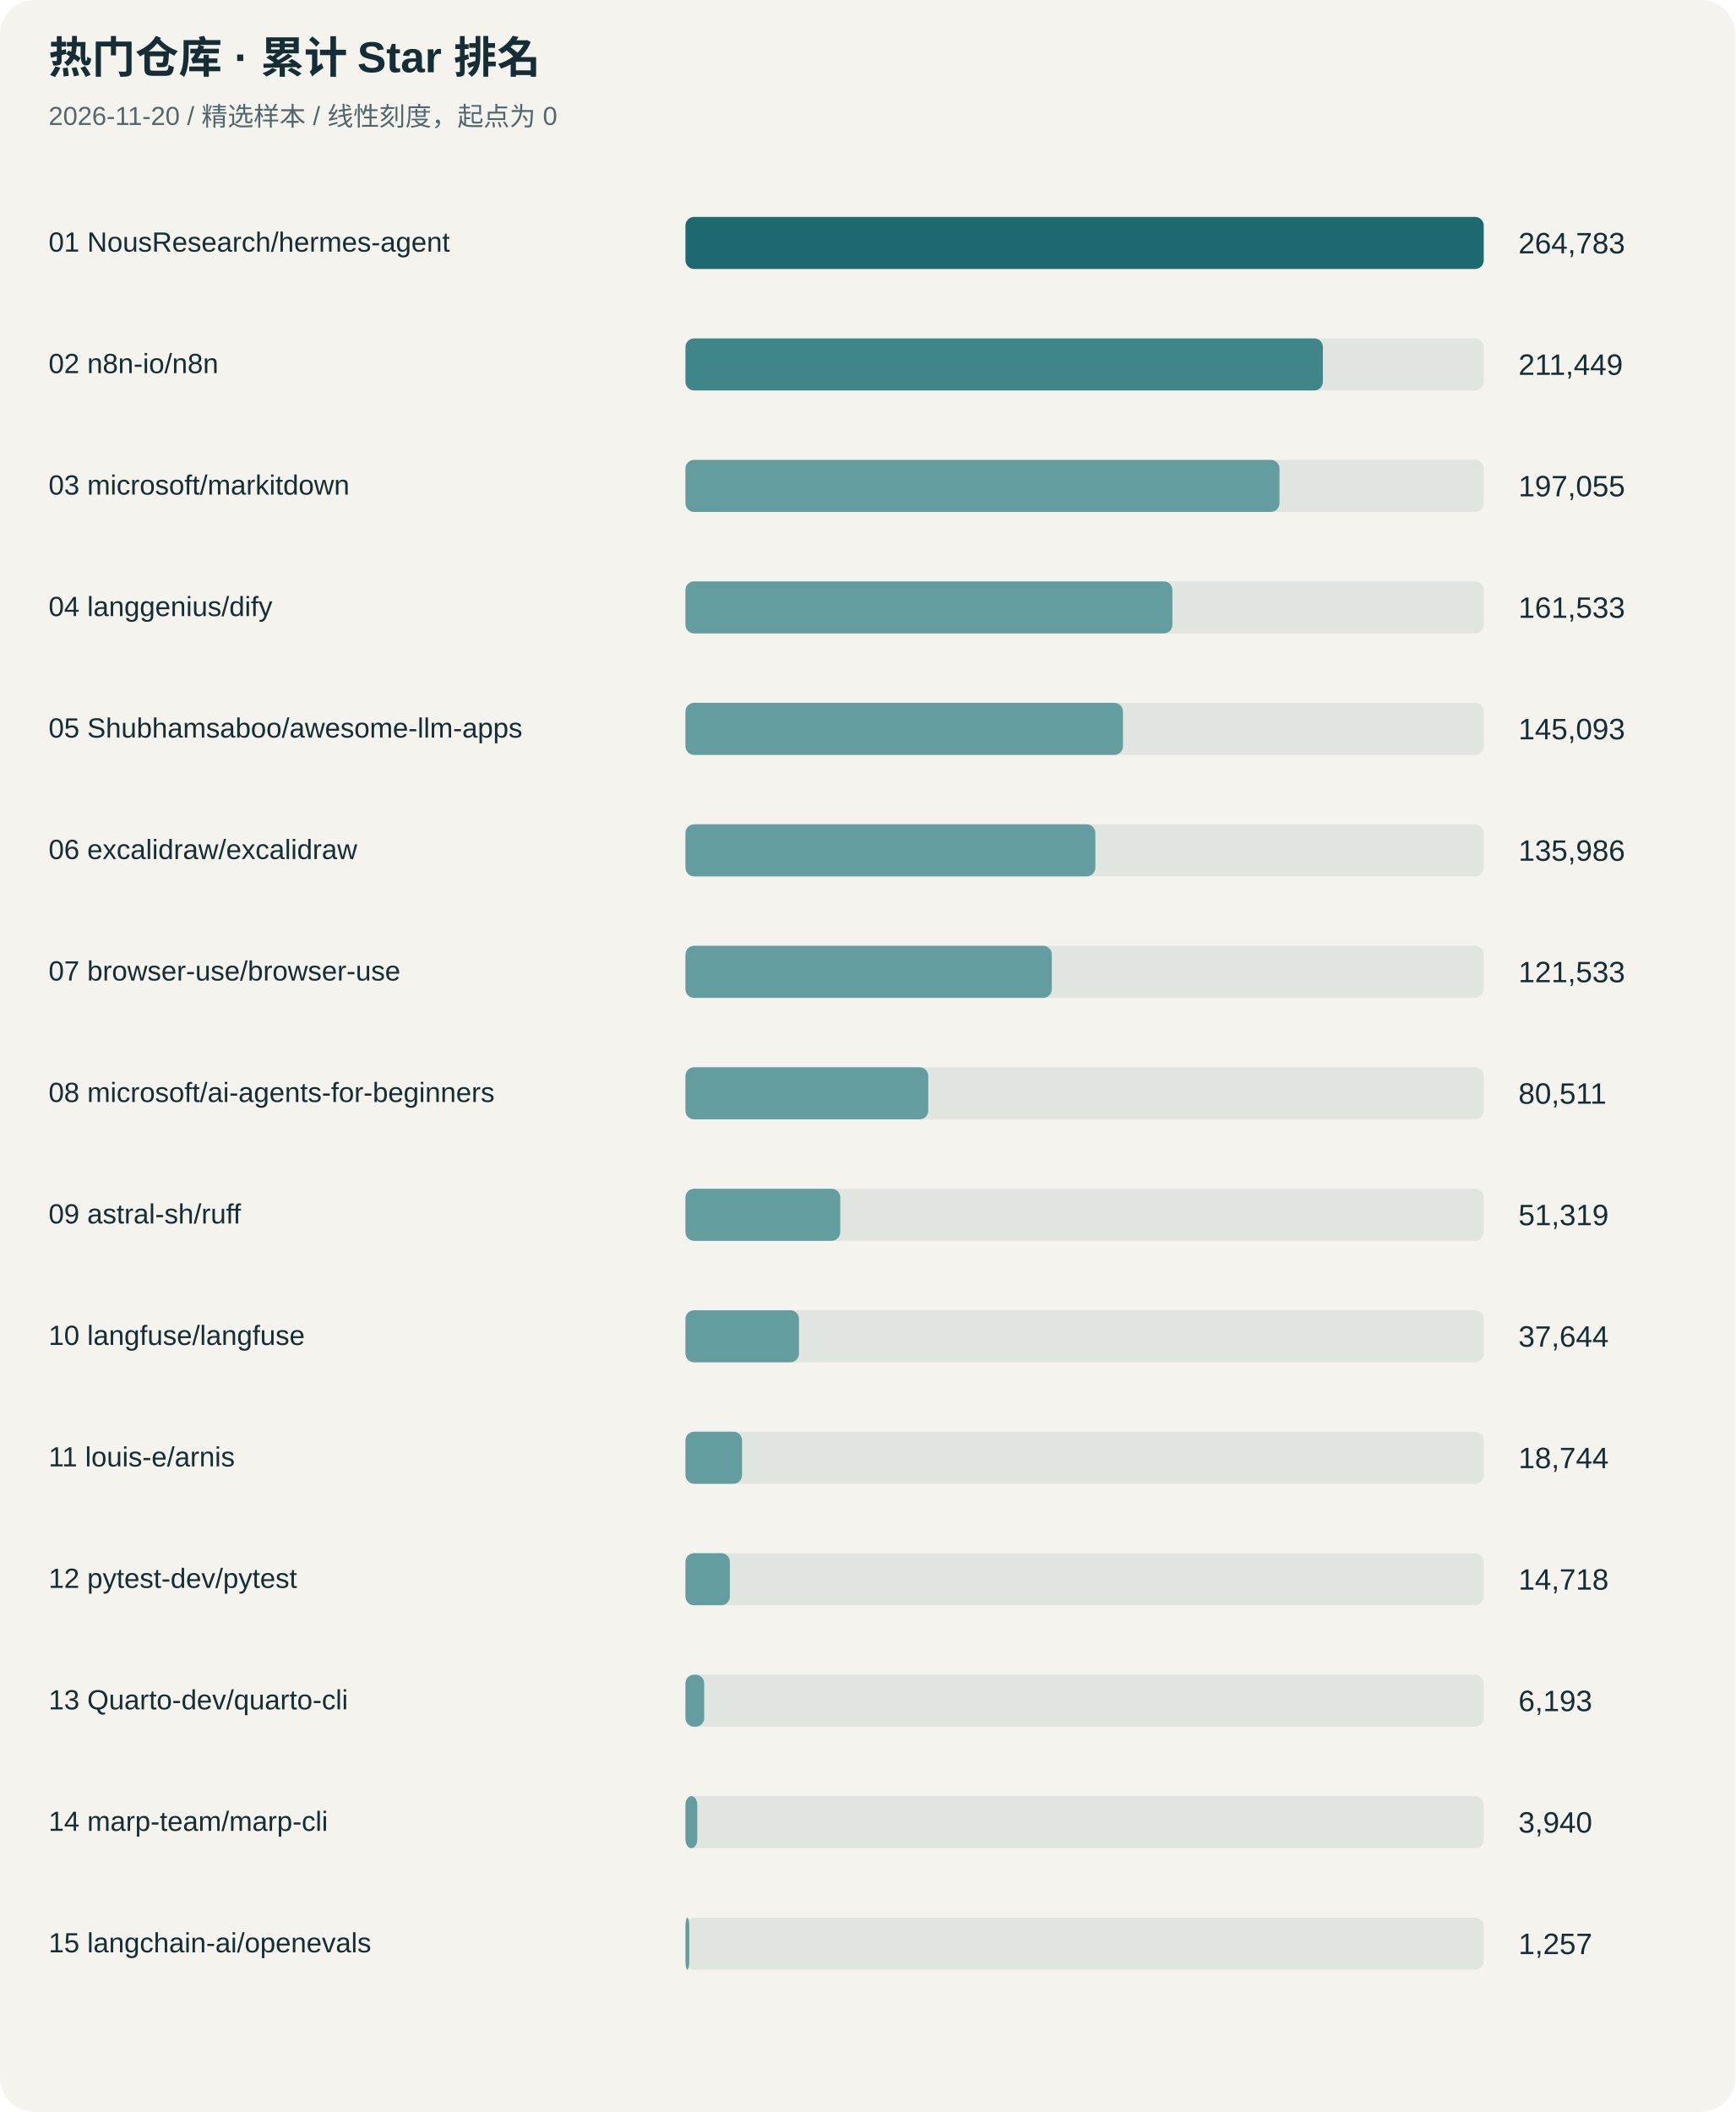
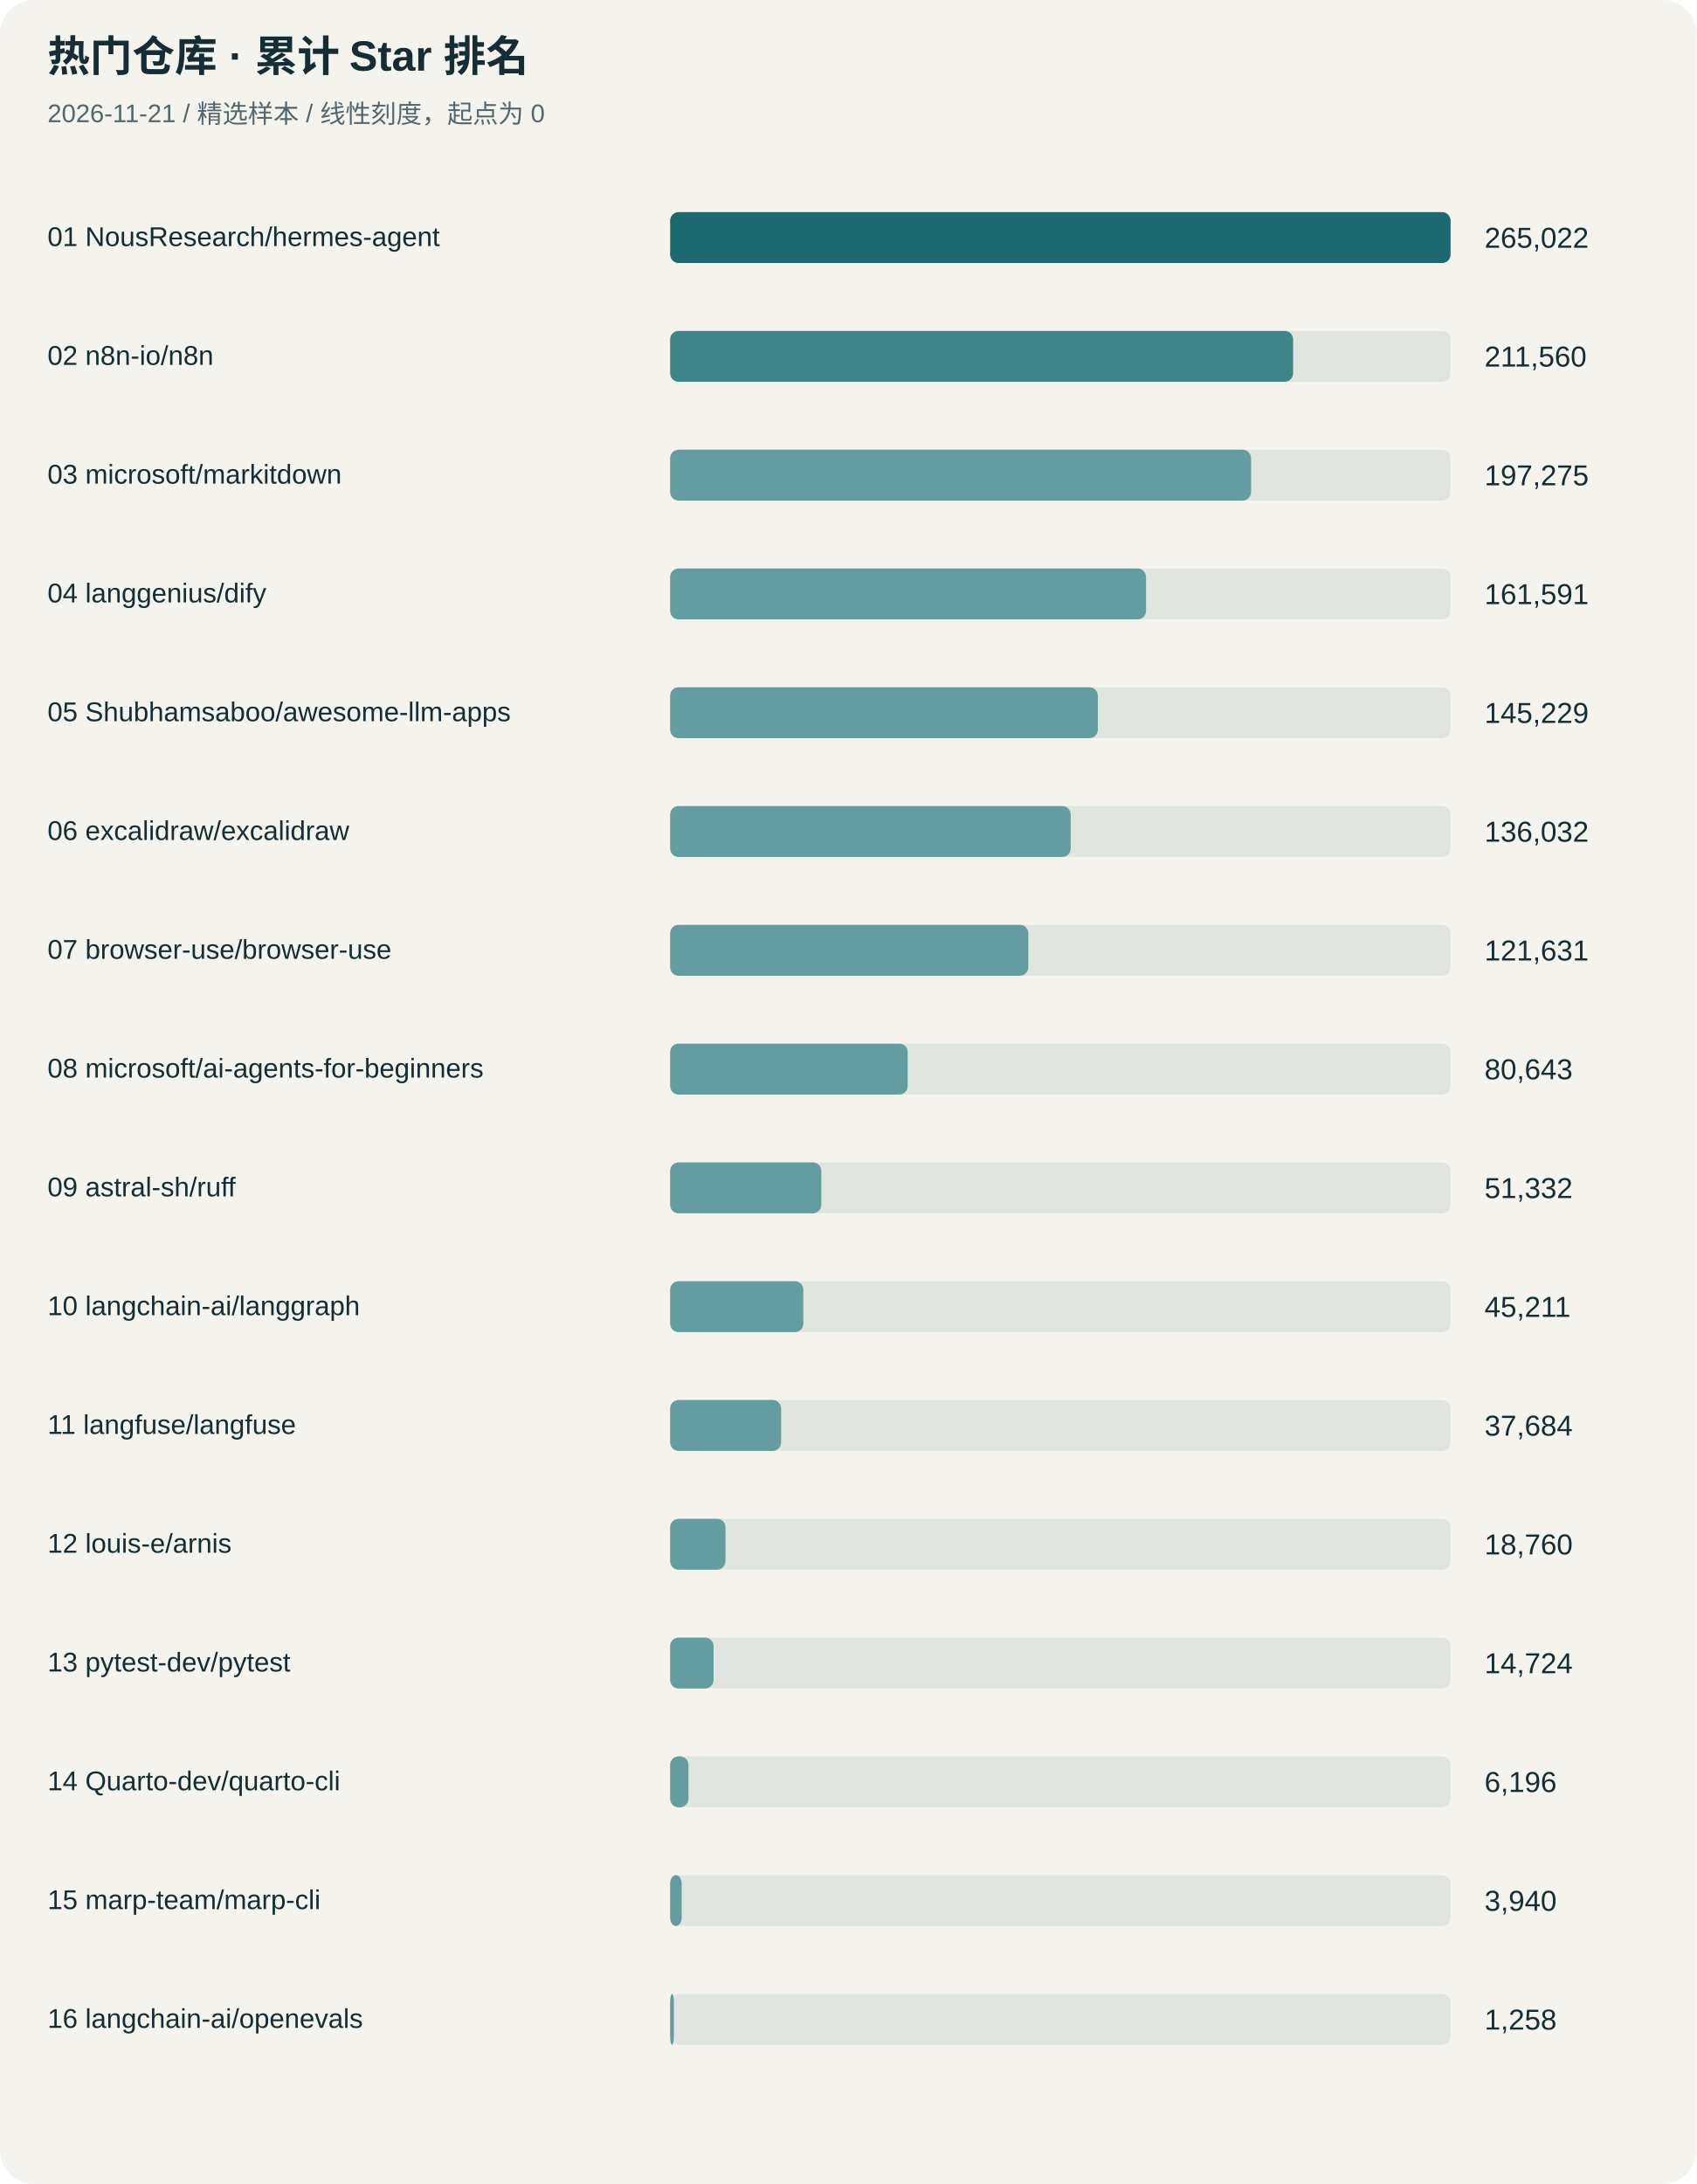
- <svg xmlns="http://www.w3.org/2000/svg" viewBox="0 0 1000 1217" role="img" aria-labelledby="title desc">
+ <svg xmlns="http://www.w3.org/2000/svg" viewBox="0 0 1000 1287" role="img" aria-labelledby="title desc">
  <rect width="100%" height="100%" rx="20" fill="#f5f3ed" />
  <g font-family="Segoe UI,Microsoft YaHei,Arial,sans-serif" fill="#152d35">
    <text x="28" y="42" font-size="25" font-weight="700">热门仓库 · 累计 Star 排名</text>
-     <text x="28" y="72" font-size="15" fill="#52676d">2026-11-20 / 精选样本 / 线性刻度，起点为 0</text>
+     <text x="28" y="72" font-size="15" fill="#52676d">2026-11-21 / 精选样本 / 线性刻度，起点为 0</text>
    <text x="28" y="145" font-size="16">01  NousResearch/hermes-agent</text>
    <rect x="395" y="125" width="460" height="30" rx="5" fill="#e0e5df" />
    <rect x="395" y="125" width="460.0" height="30" rx="5" fill="#1c6970" />
-     <text x="875" y="146" font-size="17">264,783</text>
+     <text x="875" y="146" font-size="17">265,022</text>
    <text x="28" y="215" font-size="16">02  n8n-io/n8n</text>
    <rect x="395" y="195" width="460" height="30" rx="5" fill="#e0e5df" />
-     <rect x="395" y="195" width="367.3" height="30" rx="5" fill="#40858a" />
-     <text x="875" y="216" font-size="17">211,449</text>
+     <rect x="395" y="195" width="367.2" height="30" rx="5" fill="#40858a" />
+     <text x="875" y="216" font-size="17">211,560</text>
    <text x="28" y="285" font-size="16">03  microsoft/markitdown</text>
    <rect x="395" y="265" width="460" height="30" rx="5" fill="#e0e5df" />
-     <rect x="395" y="265" width="342.3" height="30" rx="5" fill="#639da0" />
-     <text x="875" y="286" font-size="17">197,055</text>
+     <rect x="395" y="265" width="342.4" height="30" rx="5" fill="#639da0" />
+     <text x="875" y="286" font-size="17">197,275</text>
    <text x="28" y="355" font-size="16">04  langgenius/dify</text>
    <rect x="395" y="335" width="460" height="30" rx="5" fill="#e0e5df" />
-     <rect x="395" y="335" width="280.6" height="30" rx="5" fill="#639da0" />
-     <text x="875" y="356" font-size="17">161,533</text>
+     <rect x="395" y="335" width="280.5" height="30" rx="5" fill="#639da0" />
+     <text x="875" y="356" font-size="17">161,591</text>
    <text x="28" y="425" font-size="16">05  Shubhamsaboo/awesome-llm-apps</text>
    <rect x="395" y="405" width="460" height="30" rx="5" fill="#e0e5df" />
    <rect x="395" y="405" width="252.1" height="30" rx="5" fill="#639da0" />
-     <text x="875" y="426" font-size="17">145,093</text>
+     <text x="875" y="426" font-size="17">145,229</text>
    <text x="28" y="495" font-size="16">06  excalidraw/excalidraw</text>
    <rect x="395" y="475" width="460" height="30" rx="5" fill="#e0e5df" />
-     <rect x="395" y="475" width="236.2" height="30" rx="5" fill="#639da0" />
-     <text x="875" y="496" font-size="17">135,986</text>
+     <rect x="395" y="475" width="236.1" height="30" rx="5" fill="#639da0" />
+     <text x="875" y="496" font-size="17">136,032</text>
    <text x="28" y="565" font-size="16">07  browser-use/browser-use</text>
    <rect x="395" y="545" width="460" height="30" rx="5" fill="#e0e5df" />
    <rect x="395" y="545" width="211.1" height="30" rx="5" fill="#639da0" />
-     <text x="875" y="566" font-size="17">121,533</text>
+     <text x="875" y="566" font-size="17">121,631</text>
    <text x="28" y="635" font-size="16">08  microsoft/ai-agents-for-beginners</text>
    <rect x="395" y="615" width="460" height="30" rx="5" fill="#e0e5df" />
-     <rect x="395" y="615" width="139.9" height="30" rx="5" fill="#639da0" />
-     <text x="875" y="636" font-size="17">80,511</text>
+     <rect x="395" y="615" width="140.0" height="30" rx="5" fill="#639da0" />
+     <text x="875" y="636" font-size="17">80,643</text>
    <text x="28" y="705" font-size="16">09  astral-sh/ruff</text>
    <rect x="395" y="685" width="460" height="30" rx="5" fill="#e0e5df" />
-     <rect x="395" y="685" width="89.2" height="30" rx="5" fill="#639da0" />
-     <text x="875" y="706" font-size="17">51,319</text>
-     <text x="28" y="775" font-size="16">10  langfuse/langfuse</text>
+     <rect x="395" y="685" width="89.1" height="30" rx="5" fill="#639da0" />
+     <text x="875" y="706" font-size="17">51,332</text>
+     <text x="28" y="775" font-size="16">10  langchain-ai/langgraph</text>
    <rect x="395" y="755" width="460" height="30" rx="5" fill="#e0e5df" />
-     <rect x="395" y="755" width="65.4" height="30" rx="5" fill="#639da0" />
-     <text x="875" y="776" font-size="17">37,644</text>
-     <text x="28" y="845" font-size="16">11  louis-e/arnis</text>
+     <rect x="395" y="755" width="78.5" height="30" rx="5" fill="#639da0" />
+     <text x="875" y="776" font-size="17">45,211</text>
+     <text x="28" y="845" font-size="16">11  langfuse/langfuse</text>
    <rect x="395" y="825" width="460" height="30" rx="5" fill="#e0e5df" />
-     <rect x="395" y="825" width="32.6" height="30" rx="5" fill="#639da0" />
-     <text x="875" y="846" font-size="17">18,744</text>
-     <text x="28" y="915" font-size="16">12  pytest-dev/pytest</text>
+     <rect x="395" y="825" width="65.4" height="30" rx="5" fill="#639da0" />
+     <text x="875" y="846" font-size="17">37,684</text>
+     <text x="28" y="915" font-size="16">12  louis-e/arnis</text>
    <rect x="395" y="895" width="460" height="30" rx="5" fill="#e0e5df" />
-     <rect x="395" y="895" width="25.6" height="30" rx="5" fill="#639da0" />
-     <text x="875" y="916" font-size="17">14,718</text>
-     <text x="28" y="985" font-size="16">13  Quarto-dev/quarto-cli</text>
+     <rect x="395" y="895" width="32.6" height="30" rx="5" fill="#639da0" />
+     <text x="875" y="916" font-size="17">18,760</text>
+     <text x="28" y="985" font-size="16">13  pytest-dev/pytest</text>
    <rect x="395" y="965" width="460" height="30" rx="5" fill="#e0e5df" />
-     <rect x="395" y="965" width="10.8" height="30" rx="5" fill="#639da0" />
-     <text x="875" y="986" font-size="17">6,193</text>
-     <text x="28" y="1055" font-size="16">14  marp-team/marp-cli</text>
+     <rect x="395" y="965" width="25.6" height="30" rx="5" fill="#639da0" />
+     <text x="875" y="986" font-size="17">14,724</text>
+     <text x="28" y="1055" font-size="16">14  Quarto-dev/quarto-cli</text>
    <rect x="395" y="1035" width="460" height="30" rx="5" fill="#e0e5df" />
-     <rect x="395" y="1035" width="6.8" height="30" rx="5" fill="#639da0" />
-     <text x="875" y="1056" font-size="17">3,940</text>
-     <text x="28" y="1125" font-size="16">15  langchain-ai/openevals</text>
+     <rect x="395" y="1035" width="10.8" height="30" rx="5" fill="#639da0" />
+     <text x="875" y="1056" font-size="17">6,196</text>
+     <text x="28" y="1125" font-size="16">15  marp-team/marp-cli</text>
    <rect x="395" y="1105" width="460" height="30" rx="5" fill="#e0e5df" />
-     <rect x="395" y="1105" width="2.2" height="30" rx="5" fill="#639da0" />
-     <text x="875" y="1126" font-size="17">1,257</text>
+     <rect x="395" y="1105" width="6.8" height="30" rx="5" fill="#639da0" />
+     <text x="875" y="1126" font-size="17">3,940</text>
+     <text x="28" y="1195" font-size="16">16  langchain-ai/openevals</text>
+     <rect x="395" y="1175" width="460" height="30" rx="5" fill="#e0e5df" />
+     <rect x="395" y="1175" width="2.2" height="30" rx="5" fill="#639da0" />
+     <text x="875" y="1196" font-size="17">1,258</text>
  </g>
</svg>
